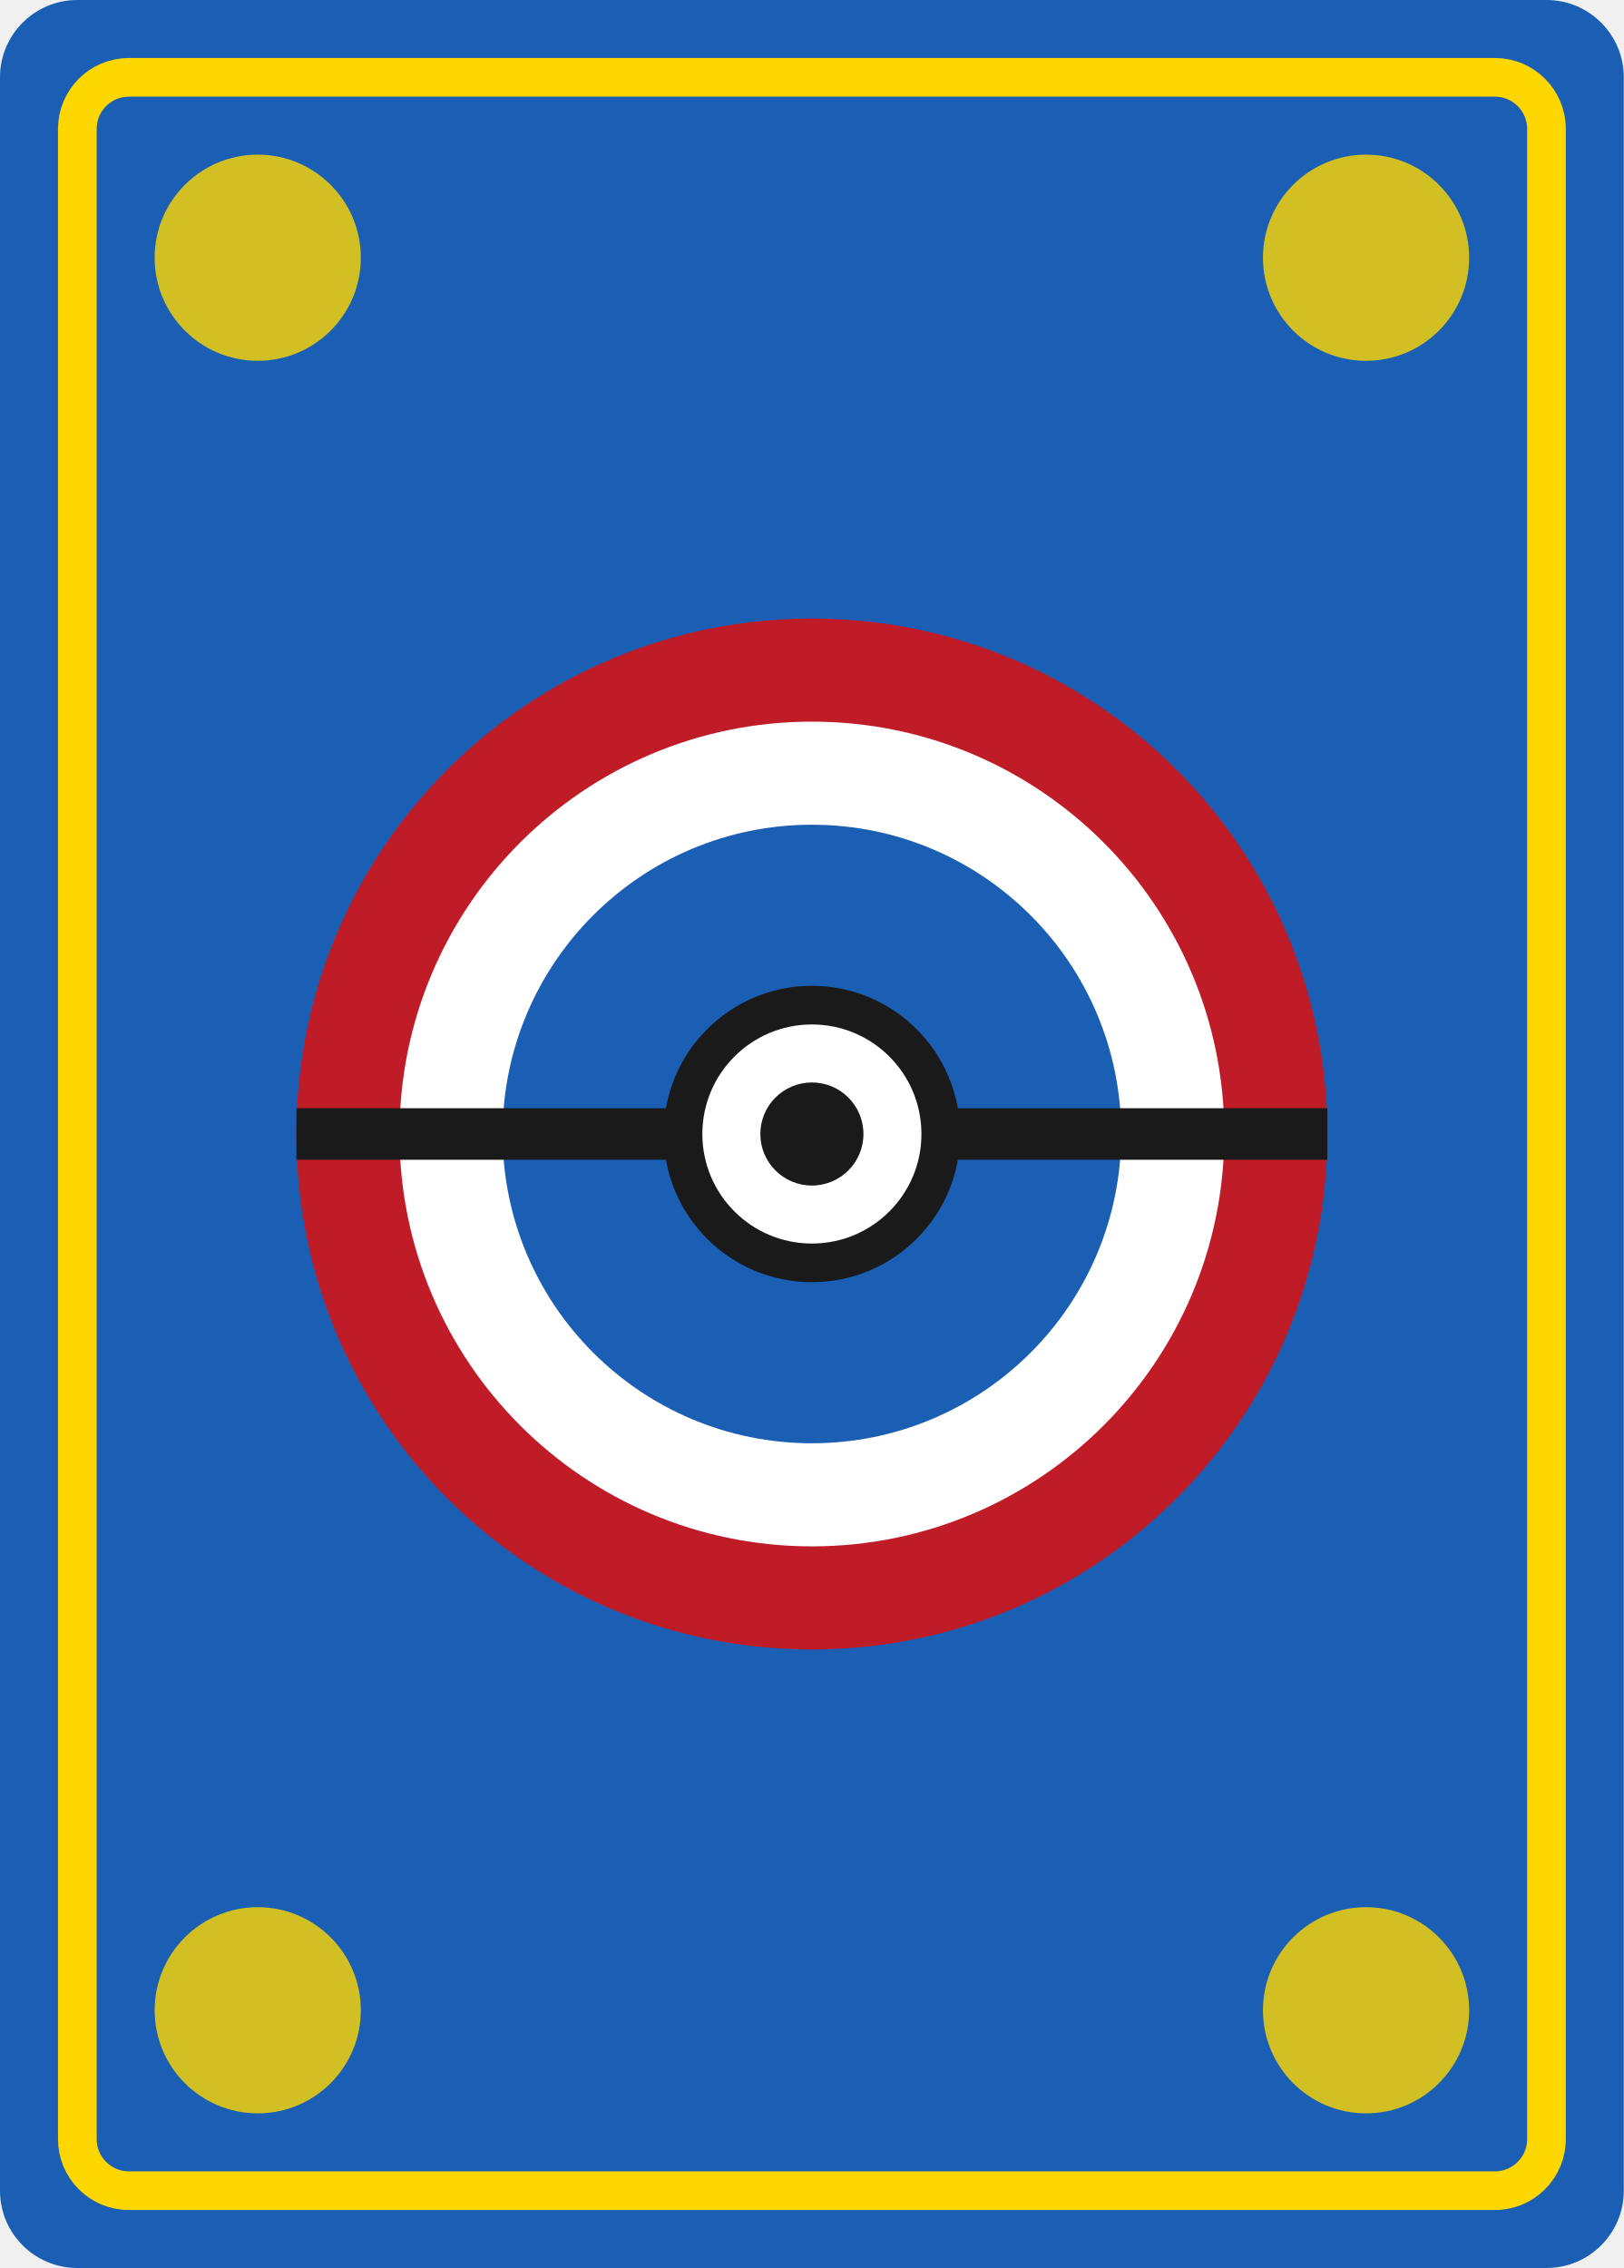
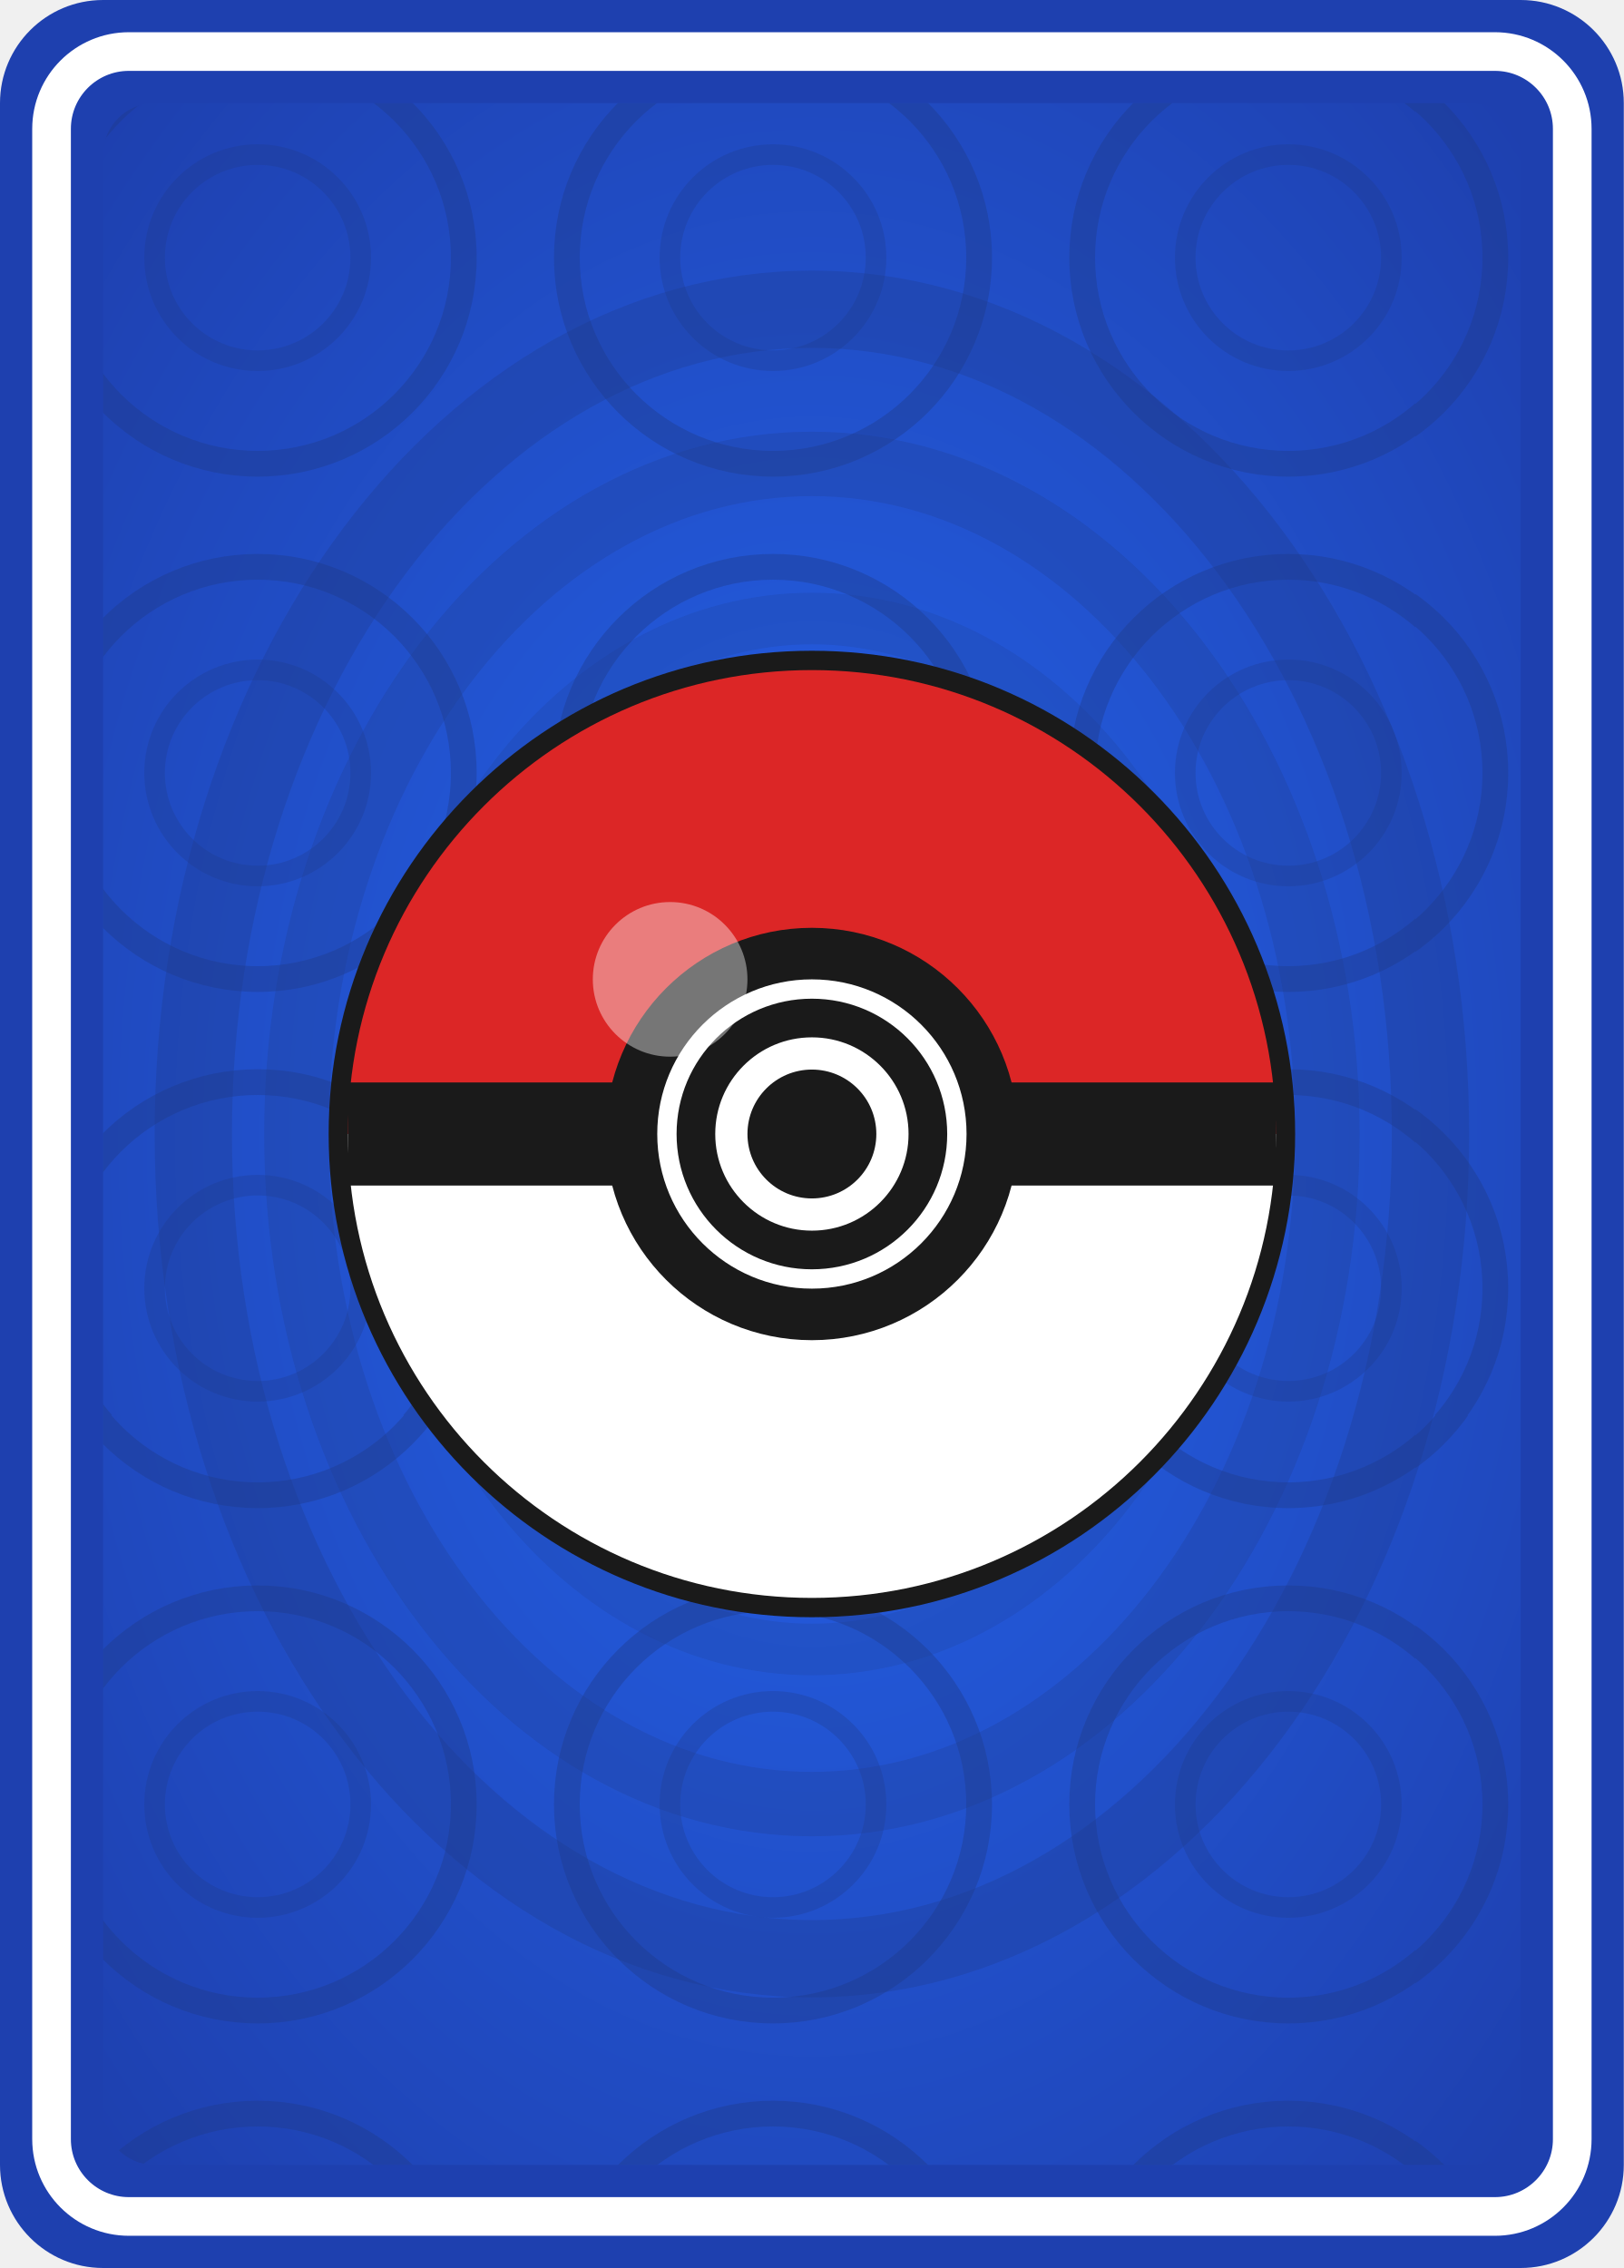
<svg xmlns="http://www.w3.org/2000/svg" viewBox="0 0 63 88" width="63" height="88">
-   <rect width="63" height="88" rx="3" fill="#1a5fb4" />
-   <rect x="3" y="3" width="57" height="82" rx="2" fill="none" stroke="#ffd700" stroke-width="1.5" />
-   <circle cx="31.5" cy="44" r="20" fill="#c01c28" />
-   <circle cx="31.5" cy="44" r="16" fill="#fff" />
-   <circle cx="31.5" cy="44" r="12" fill="#1a5fb4" />
-   <line x1="11.5" y1="44" x2="51.5" y2="44" stroke="#1a1a1a" stroke-width="2" />
-   <circle cx="31.5" cy="44" r="5" fill="#fff" stroke="#1a1a1a" stroke-width="1.5" />
-   <circle cx="31.5" cy="44" r="2" fill="#1a1a1a" />
-   <circle cx="10" cy="10" r="4" fill="#ffd700" opacity="0.8" />
-   <circle cx="53" cy="10" r="4" fill="#ffd700" opacity="0.8" />
-   <circle cx="10" cy="78" r="4" fill="#ffd700" opacity="0.8" />
-   <circle cx="53" cy="78" r="4" fill="#ffd700" opacity="0.8" />
+   <defs>
+     <pattern id="swirl" patternUnits="userSpaceOnUse" width="20" height="20">
+       <circle cx="10" cy="10" r="8" fill="none" stroke="#1e3a8a" stroke-width="1" opacity="0.4" />
+       <circle cx="10" cy="10" r="4" fill="none" stroke="#1e3a8a" stroke-width="0.8" opacity="0.3" />
+     </pattern>
+     <radialGradient id="bgGrad" cx="50%" cy="50%" r="70%">
+       <stop offset="0%" stop-color="#2563eb" />
+       <stop offset="100%" stop-color="#1e40af" />
+     </radialGradient>
+   </defs>
+   <rect width="63" height="88" rx="4" fill="#1e40af" />
+   <rect x="2" y="2" width="59" height="84" rx="3" fill="none" stroke="#fff" stroke-width="1.5" />
+   <rect x="4" y="4" width="55" height="80" rx="2" fill="url(#bgGrad)" />
+   <rect x="4" y="4" width="55" height="80" rx="2" fill="url(#swirl)" />
+   <ellipse cx="31.5" cy="44" rx="24" ry="32" fill="none" stroke="#1e3a8a" stroke-width="3" opacity="0.3" />
+   <ellipse cx="31.5" cy="44" rx="20" ry="26" fill="none" stroke="#1e3a8a" stroke-width="2.5" opacity="0.25" />
+   <ellipse cx="31.5" cy="44" rx="16" ry="20" fill="none" stroke="#1e3a8a" stroke-width="2" opacity="0.2" />
+   <circle cx="31.5" cy="44" r="18" fill="#fff" stroke="#1a1a1a" stroke-width="1.5" />
+   <path d="M13.5 44 A18 18 0 0 1 49.5 44 Z" fill="#dc2626" />
+   <path d="M13.5 44 A18 18 0 0 0 49.5 44 Z" fill="#fff" />
+   <rect x="13.5" y="42" width="36" height="4" fill="#1a1a1a" />
+   <circle cx="31.5" cy="44" r="7" fill="#fff" stroke="#1a1a1a" stroke-width="2" />
+   <circle cx="31.5" cy="44" r="4.5" fill="#fff" stroke="#1a1a1a" stroke-width="1.5" />
+   <circle cx="31.5" cy="44" r="2.5" fill="#1a1a1a" />
+   <circle cx="26" cy="38" r="3" fill="#fff" opacity="0.4" />
</svg>
